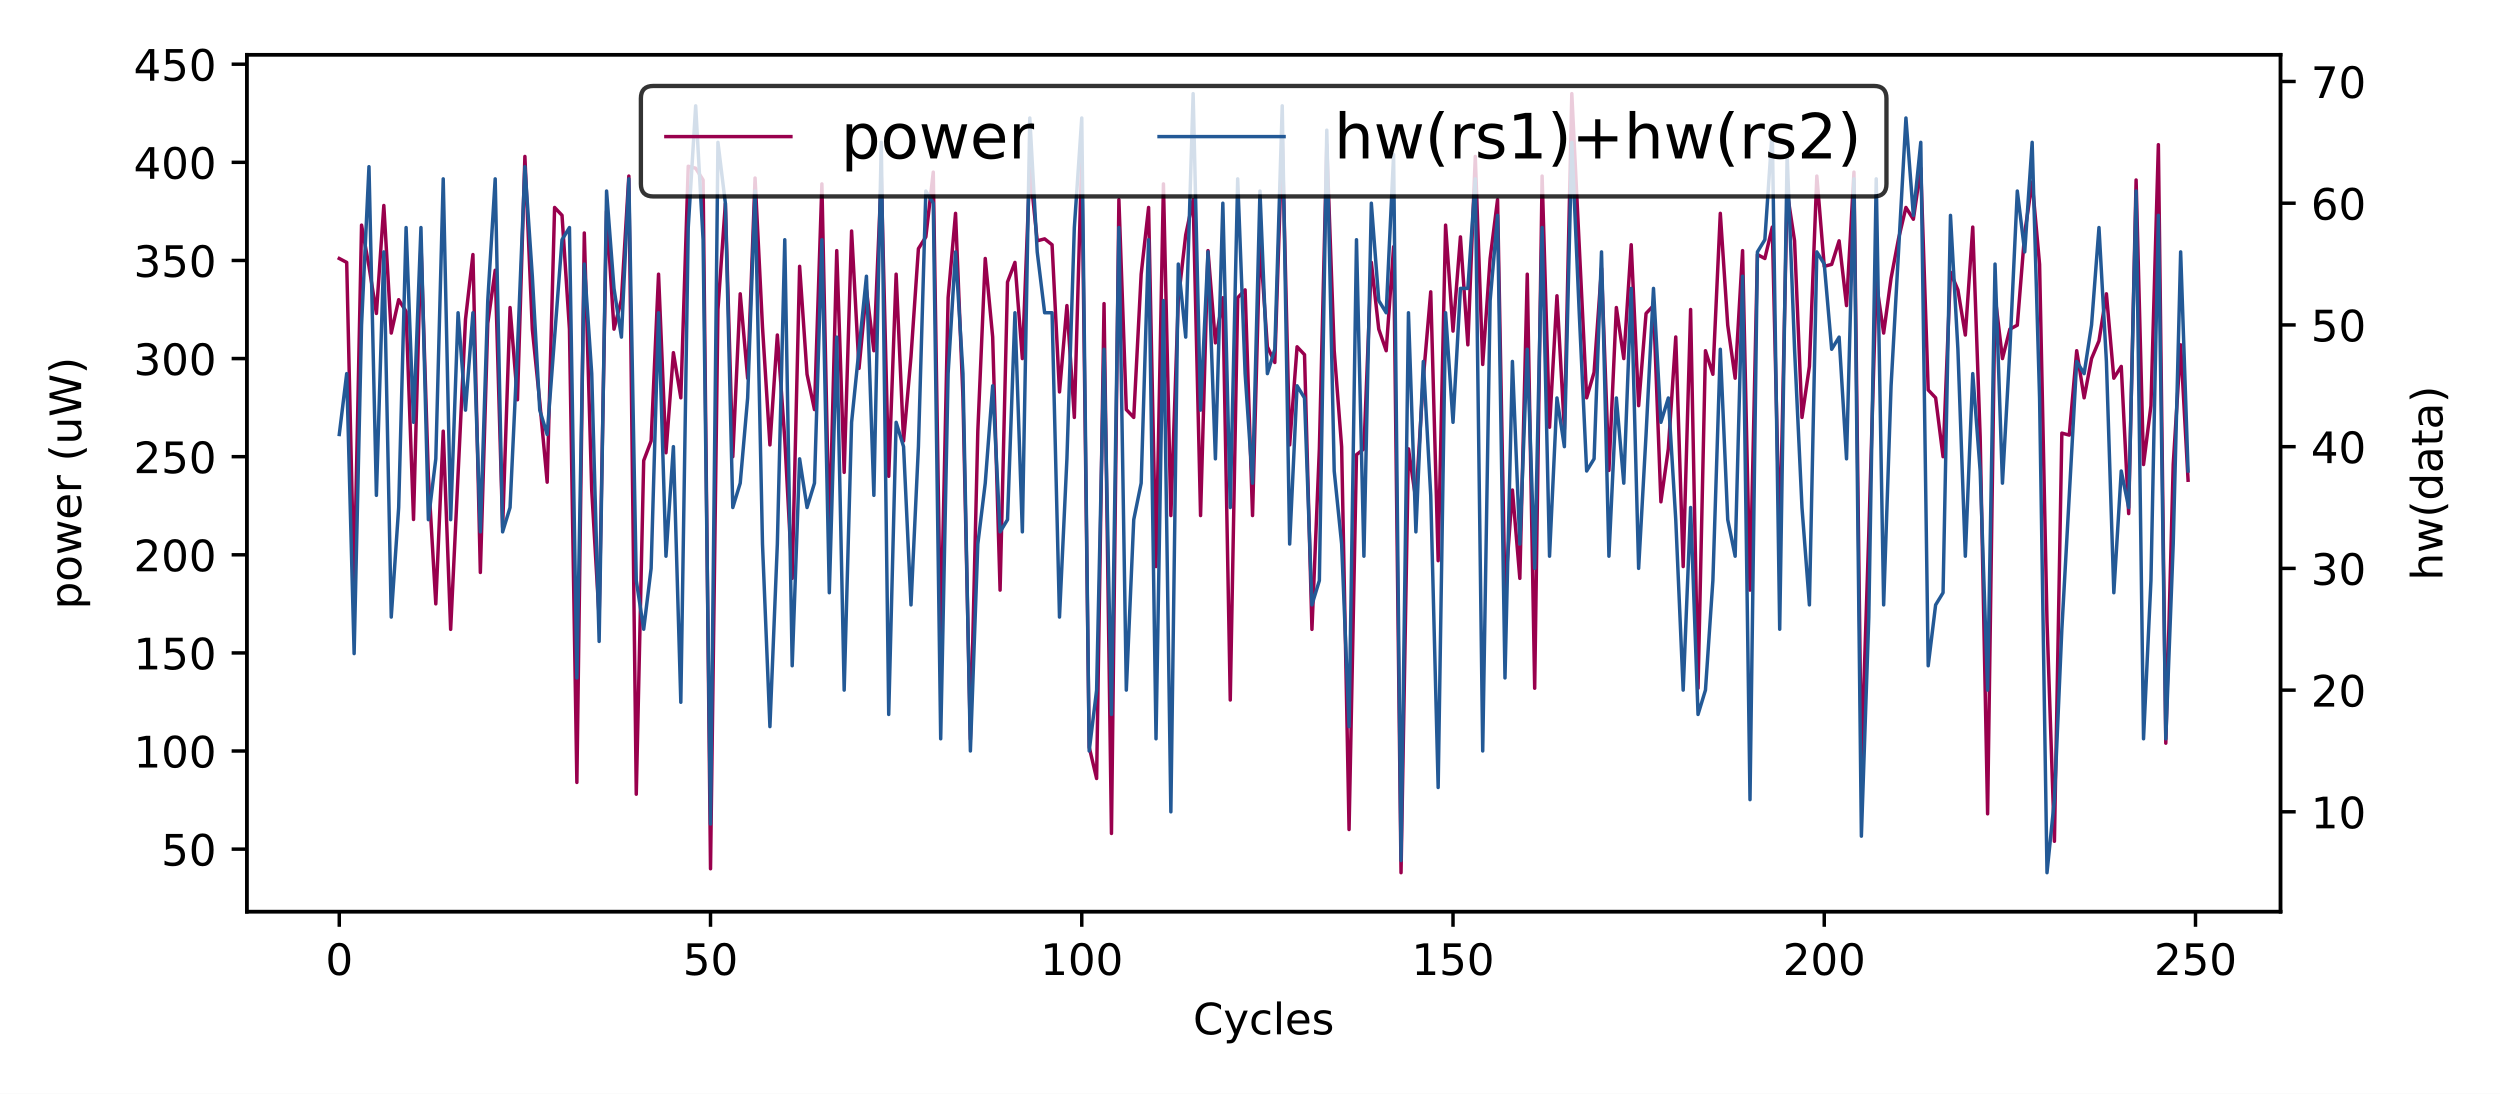
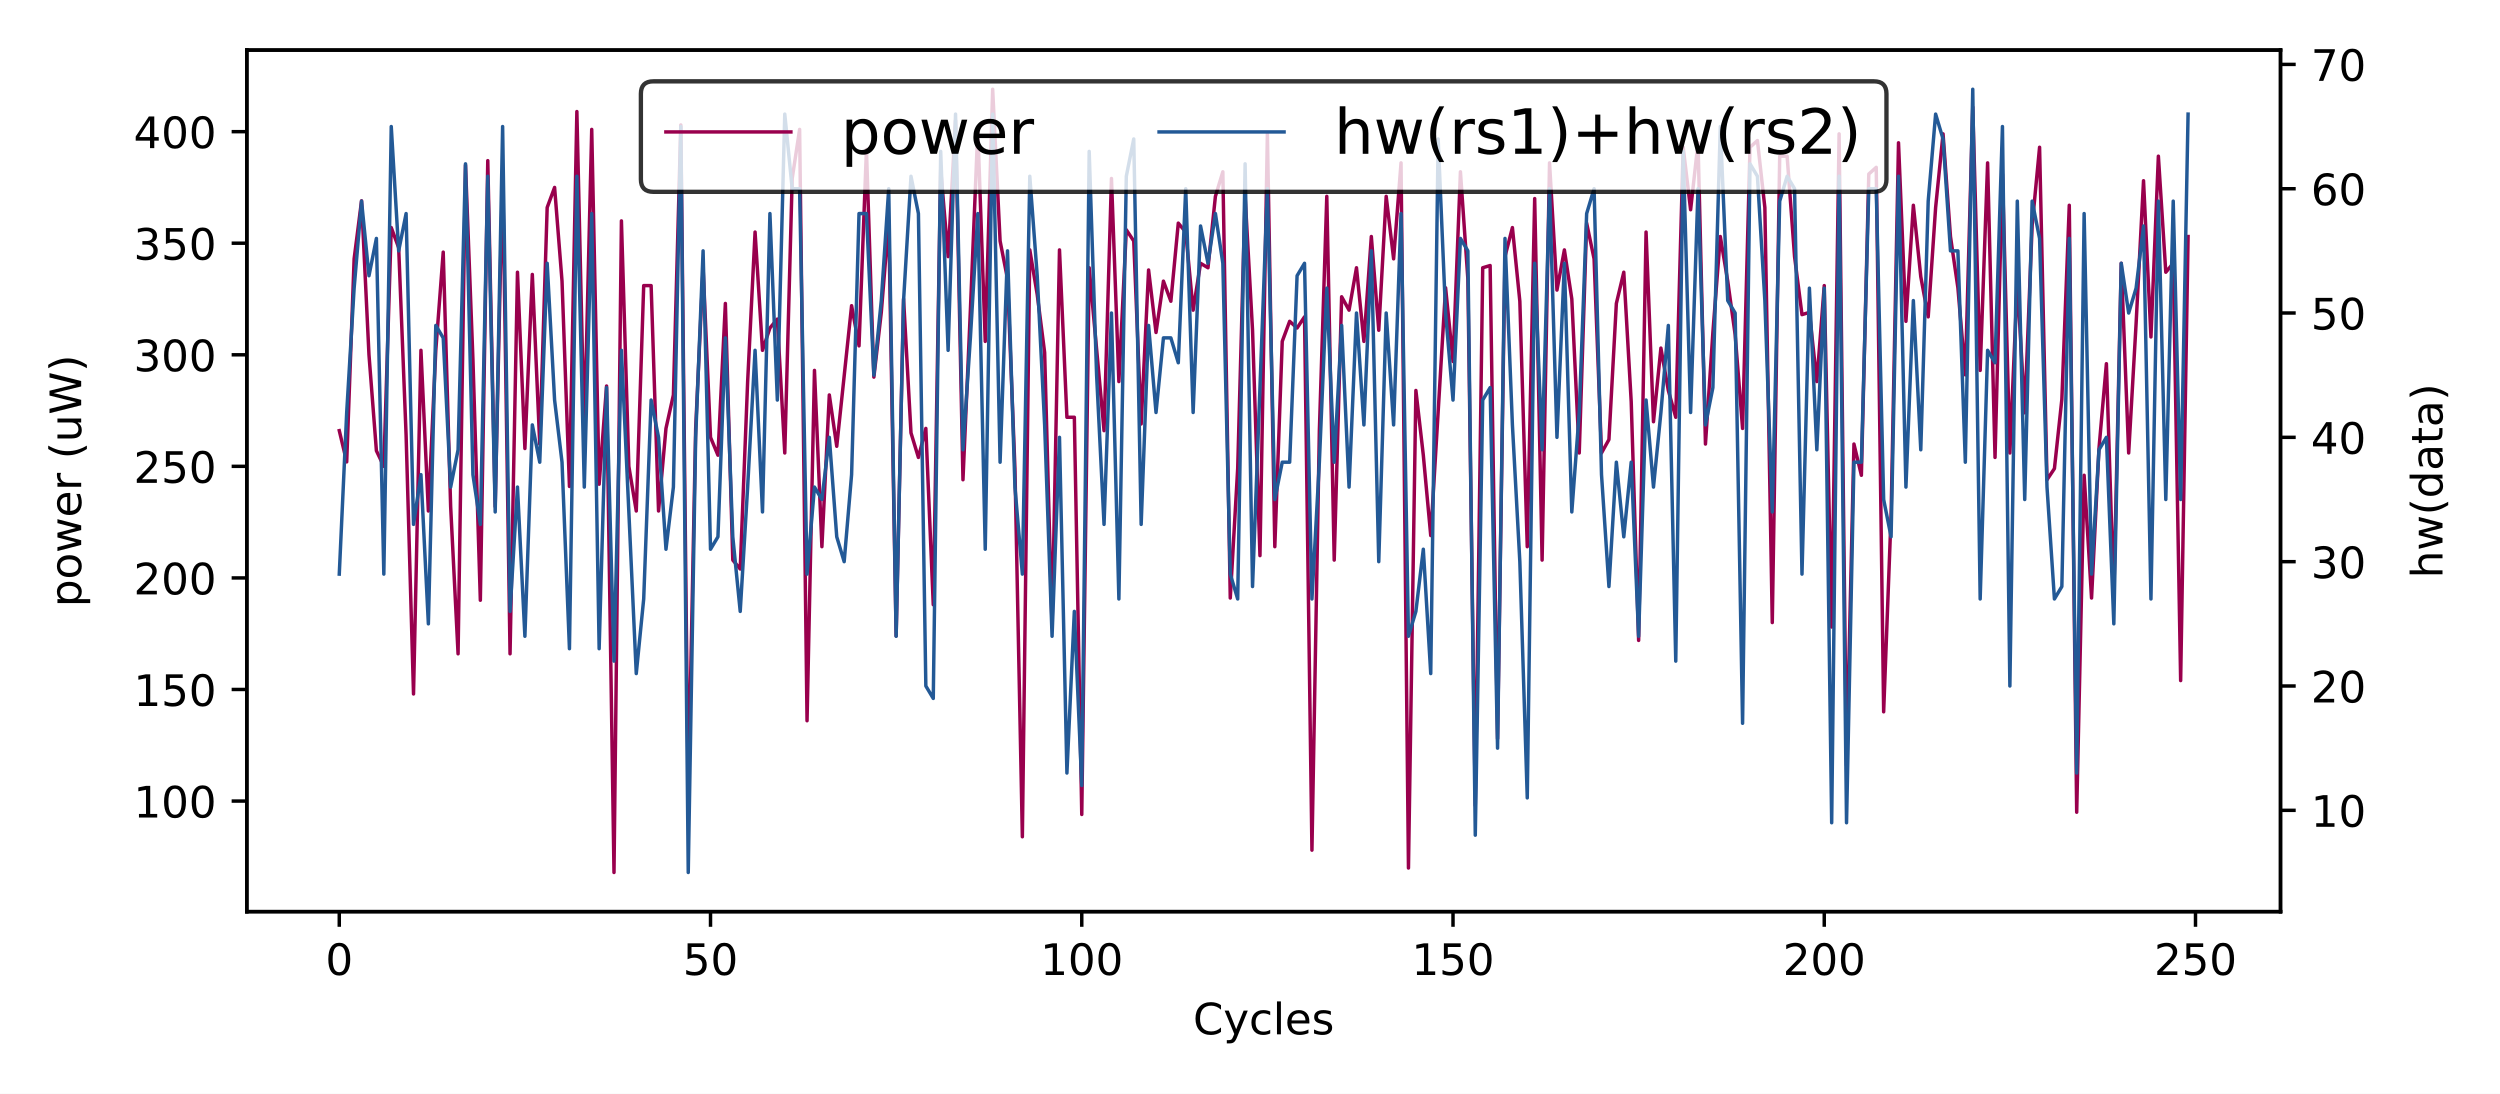
<svg xmlns="http://www.w3.org/2000/svg" xmlns:xlink="http://www.w3.org/1999/xlink" width="576pt" height="252pt" viewBox="0 0 576 252" version="1.1">
  <defs>
    <style type="text/css">*{stroke-linejoin: round; stroke-linecap: butt}</style>
  </defs>
  <g id="figure_1">
    <g id="patch_1">
      <path d="M 0 252  L 576 252  L 576 0  L 0 0  z " style="fill: #ffffff" />
    </g>
    <g id="axes_1">
      <g id="patch_2">
-         <path d="M 56.87 210.04  L 525.43 210.04  L 525.43 12.605  L 56.87 12.605  z " style="fill: #ffffff" />
+         <path d="M 56.87 210.04  L 525.43 210.04  L 525.43 11.54  L 56.87 11.54  z " style="fill: #ffffff" />
      </g>
      <g id="matplotlib.axis_1">
        <g id="xtick_1">
          <g id="line2d_1">
            <defs>
-               <path id="ma14c9f601c" d="M 0 0  L 0 3.5  " style="stroke: #000000; stroke-width: 0.8" />
+               <path id="ma6a9ee7b54" d="M 0 0  L 0 3.5  " style="stroke: #000000; stroke-width: 0.8" />
            </defs>
            <g>
-               <use xlink:href="#ma14c9f601c" x="78.168" y="210.04" style="stroke: #000000; stroke-width: 0.8" />
+               <use xlink:href="#ma6a9ee7b54" x="78.168" y="210.04" style="stroke: #000000; stroke-width: 0.8" />
            </g>
          </g>
          <g id="text_1">
            <text style="font: 10px 'DejaVu Sans', 'Bitstream Vera Sans', 'Computer Modern Sans Serif', 'Lucida Grande', 'Verdana', 'Geneva', 'Lucid', 'Arial', 'Helvetica', 'Avant Garde', sans-serif; text-anchor: middle" x="78.168" y="224.638" transform="rotate(-0 78.16818 224.6384)">0</text>
          </g>
        </g>
        <g id="xtick_2">
          <g id="line2d_2">
            <g>
-               <use xlink:href="#ma14c9f601c" x="163.703" y="210.04" style="stroke: #000000; stroke-width: 0.8" />
+               <use xlink:href="#ma6a9ee7b54" x="163.703" y="210.04" style="stroke: #000000; stroke-width: 0.8" />
            </g>
          </g>
          <g id="text_2">
            <text style="font: 10px 'DejaVu Sans', 'Bitstream Vera Sans', 'Computer Modern Sans Serif', 'Lucida Grande', 'Verdana', 'Geneva', 'Lucid', 'Arial', 'Helvetica', 'Avant Garde', sans-serif; text-anchor: middle" x="163.703" y="224.638" transform="rotate(-0 163.703 224.6384)">50</text>
          </g>
        </g>
        <g id="xtick_3">
          <g id="line2d_3">
            <g>
-               <use xlink:href="#ma14c9f601c" x="249.238" y="210.04" style="stroke: #000000; stroke-width: 0.8" />
+               <use xlink:href="#ma6a9ee7b54" x="249.238" y="210.04" style="stroke: #000000; stroke-width: 0.8" />
            </g>
          </g>
          <g id="text_3">
            <text style="font: 10px 'DejaVu Sans', 'Bitstream Vera Sans', 'Computer Modern Sans Serif', 'Lucida Grande', 'Verdana', 'Geneva', 'Lucid', 'Arial', 'Helvetica', 'Avant Garde', sans-serif; text-anchor: middle" x="249.238" y="224.638" transform="rotate(-0 249.2379 224.6384)">100</text>
          </g>
        </g>
        <g id="xtick_4">
          <g id="line2d_4">
            <g>
-               <use xlink:href="#ma14c9f601c" x="334.773" y="210.04" style="stroke: #000000; stroke-width: 0.8" />
+               <use xlink:href="#ma6a9ee7b54" x="334.773" y="210.04" style="stroke: #000000; stroke-width: 0.8" />
            </g>
          </g>
          <g id="text_4">
            <text style="font: 10px 'DejaVu Sans', 'Bitstream Vera Sans', 'Computer Modern Sans Serif', 'Lucida Grande', 'Verdana', 'Geneva', 'Lucid', 'Arial', 'Helvetica', 'Avant Garde', sans-serif; text-anchor: middle" x="334.773" y="224.638" transform="rotate(-0 334.7728 224.6384)">150</text>
          </g>
        </g>
        <g id="xtick_5">
          <g id="line2d_5">
            <g>
-               <use xlink:href="#ma14c9f601c" x="420.308" y="210.04" style="stroke: #000000; stroke-width: 0.8" />
+               <use xlink:href="#ma6a9ee7b54" x="420.308" y="210.04" style="stroke: #000000; stroke-width: 0.8" />
            </g>
          </g>
          <g id="text_5">
            <text style="font: 10px 'DejaVu Sans', 'Bitstream Vera Sans', 'Computer Modern Sans Serif', 'Lucida Grande', 'Verdana', 'Geneva', 'Lucid', 'Arial', 'Helvetica', 'Avant Garde', sans-serif; text-anchor: middle" x="420.308" y="224.638" transform="rotate(-0 420.3076 224.6384)">200</text>
          </g>
        </g>
        <g id="xtick_6">
          <g id="line2d_6">
            <g>
-               <use xlink:href="#ma14c9f601c" x="505.843" y="210.04" style="stroke: #000000; stroke-width: 0.8" />
+               <use xlink:href="#ma6a9ee7b54" x="505.843" y="210.04" style="stroke: #000000; stroke-width: 0.8" />
            </g>
          </g>
          <g id="text_6">
            <text style="font: 10px 'DejaVu Sans', 'Bitstream Vera Sans', 'Computer Modern Sans Serif', 'Lucida Grande', 'Verdana', 'Geneva', 'Lucid', 'Arial', 'Helvetica', 'Avant Garde', sans-serif; text-anchor: middle" x="505.843" y="224.638" transform="rotate(-0 505.8425 224.6384)">250</text>
          </g>
        </g>
        <g id="text_7">
          <text style="font: 10px 'DejaVu Sans', 'Bitstream Vera Sans', 'Computer Modern Sans Serif', 'Lucida Grande', 'Verdana', 'Geneva', 'Lucid', 'Arial', 'Helvetica', 'Avant Garde', sans-serif; text-anchor: middle" x="291.15" y="238.317" transform="rotate(-0 291.15 238.3166)">Cycles</text>
        </g>
      </g>
      <g id="matplotlib.axis_2">
        <g id="ytick_1">
          <g id="line2d_7">
            <defs>
-               <path id="m0d39496943" d="M 0 0  L -3.5 0  " style="stroke: #000000; stroke-width: 0.8" />
+               <path id="m2f1f612dba" d="M 0 0  L -3.5 0  " style="stroke: #000000; stroke-width: 0.8" />
            </defs>
            <g>
-               <use xlink:href="#m0d39496943" x="56.87" y="195.64" style="stroke: #000000; stroke-width: 0.8" />
+               <use xlink:href="#m2f1f612dba" x="56.87" y="184.566" style="stroke: #000000; stroke-width: 0.8" />
            </g>
          </g>
          <g id="text_8">
-             <text style="font: 10px 'DejaVu Sans', 'Bitstream Vera Sans', 'Computer Modern Sans Serif', 'Lucida Grande', 'Verdana', 'Geneva', 'Lucid', 'Arial', 'Helvetica', 'Avant Garde', sans-serif; text-anchor: end" x="49.87" y="199.44" transform="rotate(-0 49.87 199.4396)">50</text>
+             <text style="font: 10px 'DejaVu Sans', 'Bitstream Vera Sans', 'Computer Modern Sans Serif', 'Lucida Grande', 'Verdana', 'Geneva', 'Lucid', 'Arial', 'Helvetica', 'Avant Garde', sans-serif; text-anchor: end" x="49.87" y="188.365" transform="rotate(-0 49.87 188.3648)">100</text>
          </g>
        </g>
        <g id="ytick_2">
          <g id="line2d_8">
            <g>
-               <use xlink:href="#m0d39496943" x="56.87" y="173.035" style="stroke: #000000; stroke-width: 0.8" />
+               <use xlink:href="#m2f1f612dba" x="56.87" y="158.86" style="stroke: #000000; stroke-width: 0.8" />
            </g>
          </g>
          <g id="text_9">
-             <text style="font: 10px 'DejaVu Sans', 'Bitstream Vera Sans', 'Computer Modern Sans Serif', 'Lucida Grande', 'Verdana', 'Geneva', 'Lucid', 'Arial', 'Helvetica', 'Avant Garde', sans-serif; text-anchor: end" x="49.87" y="176.834" transform="rotate(-0 49.87 176.8343)">100</text>
+             <text style="font: 10px 'DejaVu Sans', 'Bitstream Vera Sans', 'Computer Modern Sans Serif', 'Lucida Grande', 'Verdana', 'Geneva', 'Lucid', 'Arial', 'Helvetica', 'Avant Garde', sans-serif; text-anchor: end" x="49.87" y="162.659" transform="rotate(-0 49.87 162.659)">150</text>
          </g>
        </g>
        <g id="ytick_3">
          <g id="line2d_9">
            <g>
-               <use xlink:href="#m0d39496943" x="56.87" y="150.43" style="stroke: #000000; stroke-width: 0.8" />
+               <use xlink:href="#m2f1f612dba" x="56.87" y="133.154" style="stroke: #000000; stroke-width: 0.8" />
            </g>
          </g>
          <g id="text_10">
-             <text style="font: 10px 'DejaVu Sans', 'Bitstream Vera Sans', 'Computer Modern Sans Serif', 'Lucida Grande', 'Verdana', 'Geneva', 'Lucid', 'Arial', 'Helvetica', 'Avant Garde', sans-serif; text-anchor: end" x="49.87" y="154.229" transform="rotate(-0 49.87 154.2289)">150</text>
+             <text style="font: 10px 'DejaVu Sans', 'Bitstream Vera Sans', 'Computer Modern Sans Serif', 'Lucida Grande', 'Verdana', 'Geneva', 'Lucid', 'Arial', 'Helvetica', 'Avant Garde', sans-serif; text-anchor: end" x="49.87" y="136.953" transform="rotate(-0 49.87 136.9532)">200</text>
          </g>
        </g>
        <g id="ytick_4">
          <g id="line2d_10">
            <g>
-               <use xlink:href="#m0d39496943" x="56.87" y="127.824" style="stroke: #000000; stroke-width: 0.8" />
+               <use xlink:href="#m2f1f612dba" x="56.87" y="107.448" style="stroke: #000000; stroke-width: 0.8" />
            </g>
          </g>
          <g id="text_11">
-             <text style="font: 10px 'DejaVu Sans', 'Bitstream Vera Sans', 'Computer Modern Sans Serif', 'Lucida Grande', 'Verdana', 'Geneva', 'Lucid', 'Arial', 'Helvetica', 'Avant Garde', sans-serif; text-anchor: end" x="49.87" y="131.624" transform="rotate(-0 49.87 131.6236)">200</text>
+             <text style="font: 10px 'DejaVu Sans', 'Bitstream Vera Sans', 'Computer Modern Sans Serif', 'Lucida Grande', 'Verdana', 'Geneva', 'Lucid', 'Arial', 'Helvetica', 'Avant Garde', sans-serif; text-anchor: end" x="49.87" y="111.247" transform="rotate(-0 49.87 111.2475)">250</text>
          </g>
        </g>
        <g id="ytick_5">
          <g id="line2d_11">
            <g>
-               <use xlink:href="#m0d39496943" x="56.87" y="105.219" style="stroke: #000000; stroke-width: 0.8" />
+               <use xlink:href="#m2f1f612dba" x="56.87" y="81.742" style="stroke: #000000; stroke-width: 0.8" />
            </g>
          </g>
          <g id="text_12">
-             <text style="font: 10px 'DejaVu Sans', 'Bitstream Vera Sans', 'Computer Modern Sans Serif', 'Lucida Grande', 'Verdana', 'Geneva', 'Lucid', 'Arial', 'Helvetica', 'Avant Garde', sans-serif; text-anchor: end" x="49.87" y="109.018" transform="rotate(-0 49.87 109.0183)">250</text>
+             <text style="font: 10px 'DejaVu Sans', 'Bitstream Vera Sans', 'Computer Modern Sans Serif', 'Lucida Grande', 'Verdana', 'Geneva', 'Lucid', 'Arial', 'Helvetica', 'Avant Garde', sans-serif; text-anchor: end" x="49.87" y="85.542" transform="rotate(-0 49.87 85.54169)">300</text>
          </g>
        </g>
        <g id="ytick_6">
          <g id="line2d_12">
            <g>
-               <use xlink:href="#m0d39496943" x="56.87" y="82.614" style="stroke: #000000; stroke-width: 0.8" />
+               <use xlink:href="#m2f1f612dba" x="56.87" y="56.037" style="stroke: #000000; stroke-width: 0.8" />
            </g>
          </g>
          <g id="text_13">
-             <text style="font: 10px 'DejaVu Sans', 'Bitstream Vera Sans', 'Computer Modern Sans Serif', 'Lucida Grande', 'Verdana', 'Geneva', 'Lucid', 'Arial', 'Helvetica', 'Avant Garde', sans-serif; text-anchor: end" x="49.87" y="86.413" transform="rotate(-0 49.87 86.41294)">300</text>
+             <text style="font: 10px 'DejaVu Sans', 'Bitstream Vera Sans', 'Computer Modern Sans Serif', 'Lucida Grande', 'Verdana', 'Geneva', 'Lucid', 'Arial', 'Helvetica', 'Avant Garde', sans-serif; text-anchor: end" x="49.87" y="59.836" transform="rotate(-0 49.87 59.83592)">350</text>
          </g>
        </g>
        <g id="ytick_7">
          <g id="line2d_13">
            <g>
-               <use xlink:href="#m0d39496943" x="56.87" y="60.008" style="stroke: #000000; stroke-width: 0.8" />
+               <use xlink:href="#m2f1f612dba" x="56.87" y="30.331" style="stroke: #000000; stroke-width: 0.8" />
            </g>
          </g>
          <g id="text_14">
-             <text style="font: 10px 'DejaVu Sans', 'Bitstream Vera Sans', 'Computer Modern Sans Serif', 'Lucida Grande', 'Verdana', 'Geneva', 'Lucid', 'Arial', 'Helvetica', 'Avant Garde', sans-serif; text-anchor: end" x="49.87" y="63.808" transform="rotate(-0 49.87 63.8076)">350</text>
-           </g>
-         </g>
-         <g id="ytick_8">
-           <g id="line2d_14">
-             <g>
-               <use xlink:href="#m0d39496943" x="56.87" y="37.403" style="stroke: #000000; stroke-width: 0.8" />
-             </g>
-           </g>
-           <g id="text_15">
-             <text style="font: 10px 'DejaVu Sans', 'Bitstream Vera Sans', 'Computer Modern Sans Serif', 'Lucida Grande', 'Verdana', 'Geneva', 'Lucid', 'Arial', 'Helvetica', 'Avant Garde', sans-serif; text-anchor: end" x="49.87" y="41.202" transform="rotate(-0 49.87 41.20226)">400</text>
-           </g>
-         </g>
-         <g id="ytick_9">
-           <g id="line2d_15">
-             <g>
-               <use xlink:href="#m0d39496943" x="56.87" y="14.798" style="stroke: #000000; stroke-width: 0.8" />
-             </g>
-           </g>
-           <g id="text_16">
-             <text style="font: 10px 'DejaVu Sans', 'Bitstream Vera Sans', 'Computer Modern Sans Serif', 'Lucida Grande', 'Verdana', 'Geneva', 'Lucid', 'Arial', 'Helvetica', 'Avant Garde', sans-serif; text-anchor: end" x="49.87" y="18.597" transform="rotate(-0 49.87 18.59692)">450</text>
-           </g>
-         </g>
-         <g id="text_17">
-           <text style="font: 10px 'DejaVu Sans', 'Bitstream Vera Sans', 'Computer Modern Sans Serif', 'Lucida Grande', 'Verdana', 'Geneva', 'Lucid', 'Arial', 'Helvetica', 'Avant Garde', sans-serif; text-anchor: middle" x="18.703" y="111.322" transform="rotate(-90 18.70281 111.3225)">power (uW)</text>
-         </g>
-       </g>
-       <g id="line2d_16">
-         <path d="M 78.168 59.556  L 79.879 60.46  L 81.59 135.058  L 83.3 51.87  L 85.011 61.365  L 86.722 72.215  L 88.432 47.349  L 90.143 76.736  L 91.854 69.051  L 93.564 71.763  L 95.275 119.686  L 96.986 55.939  L 98.697 109.74  L 100.407 139.127  L 102.118 99.342  L 103.829 145.004  L 107.25 73.572  L 108.961 58.652  L 110.671 131.893  L 112.382 74.476  L 114.093 62.269  L 115.804 121.495  L 117.514 70.859  L 119.225 92.108  L 120.936 36.047  L 122.646 75.832  L 124.357 92.56  L 126.068 111.096  L 127.778 47.801  L 129.489 49.61  L 131.2 75.832  L 132.91 180.269  L 134.621 53.679  L 136.332 112.905  L 138.043 142.292  L 139.753 48.706  L 141.464 75.832  L 143.175 69.051  L 144.885 40.568  L 146.596 182.981  L 148.307 106.123  L 150.017 101.602  L 151.728 63.173  L 153.439 104.315  L 155.15 81.257  L 156.86 91.656  L 158.571 38.307  L 160.282 38.759  L 161.992 41.472  L 163.703 200.161  L 165.414 71.311  L 167.124 46.897  L 168.835 105.219  L 170.546 67.694  L 172.257 87.135  L 173.967 41.02  L 175.678 75.38  L 177.389 102.506  L 179.099 77.188  L 180.81 101.15  L 182.521 133.25  L 184.231 61.365  L 185.942 86.231  L 187.653 94.368  L 189.364 42.376  L 191.074 124.208  L 192.785 57.748  L 194.496 108.836  L 196.206 53.227  L 197.917 84.874  L 199.628 66.79  L 201.338 80.805  L 203.049 40.568  L 204.76 109.74  L 206.47 63.173  L 208.181 101.602  L 209.892 82.162  L 211.603 57.296  L 213.313 54.583  L 215.024 39.664  L 216.735 147.717  L 218.445 68.598  L 220.156 49.158  L 221.867 91.656  L 223.577 170.322  L 225.288 99.342  L 226.999 59.556  L 228.71 77.641  L 230.42 135.962  L 232.131 64.982  L 233.842 60.46  L 235.552 82.614  L 237.263 38.759  L 238.974 55.487  L 240.684 55.035  L 242.395 56.392  L 244.106 90.3  L 245.817 70.407  L 247.527 96.177  L 249.238 36.047  L 250.949 172.131  L 252.659 179.365  L 254.37 69.955  L 256.081 192.024  L 257.791 45.993  L 259.502 94.368  L 261.213 96.177  L 262.923 63.173  L 264.634 47.801  L 266.345 130.537  L 268.056 42.376  L 269.766 118.782  L 271.477 69.051  L 273.188 54.131  L 274.898 45.993  L 276.609 118.782  L 278.32 57.748  L 280.03 78.997  L 281.741 68.598  L 283.452 161.28  L 285.163 68.598  L 286.873 66.79  L 288.584 118.782  L 290.295 55.487  L 292.005 79.901  L 293.716 83.518  L 295.427 31.526  L 297.137 102.506  L 298.848 79.901  L 300.559 81.71  L 302.27 145.004  L 303.98 103.411  L 305.691 33.334  L 307.402 80.805  L 309.112 102.959  L 310.823 191.119  L 312.534 104.767  L 314.244 103.411  L 315.955 60.46  L 317.666 75.832  L 319.377 80.805  L 321.087 56.844  L 322.798 201.066  L 324.509 103.411  L 326.219 115.165  L 327.93 87.135  L 329.641 67.242  L 331.351 129.181  L 333.062 51.87  L 334.773 76.284  L 336.483 54.583  L 338.194 79.449  L 339.905 36.047  L 341.616 83.97  L 343.326 59.556  L 345.037 45.993  L 346.748 136.867  L 348.458 112.905  L 350.169 133.25  L 351.88 63.173  L 353.59 158.568  L 355.301 40.568  L 357.012 98.437  L 358.723 68.146  L 360.433 98.89  L 362.144 21.579  L 365.565 91.656  L 367.276 85.778  L 368.987 61.817  L 370.697 108.384  L 372.408 70.859  L 374.119 82.614  L 375.83 56.392  L 377.54 93.464  L 379.251 72.215  L 380.962 70.407  L 382.672 115.618  L 384.383 103.411  L 386.094 77.641  L 387.804 130.537  L 389.515 71.311  L 391.226 158.568  L 392.936 80.805  L 394.647 86.231  L 396.358 49.158  L 398.069 74.928  L 399.779 87.135  L 401.49 57.748  L 403.201 135.962  L 404.911 58.652  L 406.622 59.556  L 408.333 52.323  L 410.043 126.016  L 411.754 44.185  L 413.465 55.487  L 415.176 96.177  L 416.886 84.422  L 418.597 40.568  L 420.308 61.365  L 422.018 60.913  L 423.729 55.487  L 425.44 70.407  L 427.15 39.664  L 428.861 175.748  L 430.572 122.851  L 432.283 64.982  L 433.993 76.736  L 435.704 64.077  L 437.415 55.035  L 439.125 47.801  L 440.836 50.514  L 442.547 38.759  L 444.257 89.847  L 445.968 91.656  L 447.679 105.219  L 449.39 62.721  L 451.1 66.79  L 452.811 77.188  L 454.522 52.323  L 456.232 100.698  L 457.943 187.502  L 459.654 68.146  L 461.364 82.614  L 463.075 75.832  L 464.786 74.928  L 466.496 53.679  L 468.207 41.924  L 469.918 60.913  L 471.629 143.196  L 473.339 193.832  L 475.05 99.794  L 476.761 100.246  L 478.471 80.805  L 480.182 91.656  L 481.893 82.614  L 483.603 78.545  L 485.314 67.694  L 487.025 87.135  L 488.736 84.422  L 490.446 118.33  L 492.157 41.472  L 493.868 107.027  L 495.578 93.464  L 497.289 33.334  L 499 171.227  L 500.71 107.027  L 502.421 79.449  L 504.132 110.644  L 504.132 110.644  " clip-path="url(#pf2743c9dd3)" style="fill: none; stroke: #99004d; stroke-width: 0.8; stroke-linecap: square" />
+             <text style="font: 10px 'DejaVu Sans', 'Bitstream Vera Sans', 'Computer Modern Sans Serif', 'Lucida Grande', 'Verdana', 'Geneva', 'Lucid', 'Arial', 'Helvetica', 'Avant Garde', sans-serif; text-anchor: end" x="49.87" y="34.13" transform="rotate(-0 49.87 34.13014)">400</text>
+           </g>
+         </g>
+         <g id="text_15">
+           <text style="font: 10px 'DejaVu Sans', 'Bitstream Vera Sans', 'Computer Modern Sans Serif', 'Lucida Grande', 'Verdana', 'Geneva', 'Lucid', 'Arial', 'Helvetica', 'Avant Garde', sans-serif; text-anchor: middle" x="18.703" y="110.79" transform="rotate(-90 18.70281 110.79)">power (uW)</text>
+         </g>
+       </g>
+       <g id="line2d_14">
+         <path d="M 78.168 99.222  L 79.879 106.42  L 81.59 59.636  L 83.3 46.269  L 85.011 81.742  L 86.722 103.849  L 88.432 107.448  L 90.143 52.438  L 91.854 57.065  L 93.564 100.251  L 95.275 159.888  L 96.986 80.714  L 98.697 117.731  L 100.407 80.714  L 102.118 58.093  L 103.829 116.702  L 105.539 150.634  L 107.25 38.043  L 108.961 82.771  L 110.671 138.295  L 112.382 37.014  L 114.093 116.702  L 115.804 39.071  L 117.514 150.634  L 119.225 62.72  L 120.936 103.335  L 122.646 63.234  L 124.357 102.307  L 126.068 47.811  L 127.778 43.184  L 129.489 64.777  L 131.2 112.075  L 132.91 25.704  L 134.621 100.251  L 136.332 29.817  L 138.043 111.561  L 139.753 88.94  L 141.464 201.017  L 143.175 50.896  L 144.885 107.448  L 146.596 117.731  L 148.307 65.805  L 150.017 65.805  L 151.728 117.731  L 153.439 98.708  L 155.15 90.997  L 156.86 28.789  L 158.571 183.537  L 160.282 98.708  L 161.992 61.692  L 163.703 100.765  L 165.414 104.878  L 167.124 69.918  L 168.835 129.041  L 170.546 131.098  L 172.257 87.912  L 173.967 53.466  L 175.678 80.714  L 177.389 75.573  L 179.099 73.517  L 180.81 104.364  L 182.521 41.127  L 184.231 29.817  L 185.942 166.057  L 187.653 85.341  L 189.364 125.956  L 191.074 90.997  L 192.785 102.821  L 196.206 70.432  L 197.917 79.686  L 199.628 34.444  L 201.338 86.884  L 203.049 71.974  L 204.76 50.896  L 206.47 146.521  L 208.181 68.89  L 209.892 99.737  L 211.603 105.392  L 213.313 98.708  L 215.024 139.323  L 216.735 39.071  L 218.445 59.121  L 220.156 27.76  L 221.867 110.533  L 223.577 71.46  L 225.288 29.817  L 226.999 78.658  L 228.71 20.563  L 230.42 55.523  L 232.131 64.263  L 233.842 107.962  L 235.552 192.791  L 237.263 57.579  L 238.974 67.861  L 240.684 81.228  L 242.395 144.465  L 244.106 57.579  L 245.817 96.138  L 247.527 96.138  L 249.238 187.65  L 250.949 61.692  L 254.37 99.222  L 256.081 41.127  L 257.791 87.912  L 259.502 52.952  L 261.213 55.523  L 262.923 97.68  L 264.634 62.206  L 266.345 76.601  L 268.056 64.777  L 269.766 69.404  L 271.477 51.41  L 273.188 53.466  L 274.898 71.46  L 276.609 60.664  L 278.32 61.692  L 280.03 45.24  L 281.741 39.585  L 283.452 137.781  L 285.163 107.962  L 286.873 45.24  L 288.584 76.087  L 290.295 128.013  L 292.005 30.845  L 293.716 125.956  L 295.427 78.658  L 297.137 74.031  L 298.848 75.573  L 300.559 73.003  L 302.27 195.876  L 303.98 99.222  L 305.691 45.24  L 307.402 129.041  L 309.112 68.375  L 310.823 71.46  L 312.534 61.692  L 314.244 78.658  L 315.955 54.494  L 317.666 76.087  L 319.377 45.24  L 321.087 59.636  L 322.798 37.529  L 324.509 199.989  L 326.219 89.968  L 327.93 104.878  L 329.641 123.386  L 333.062 66.319  L 334.773 83.285  L 336.483 39.585  L 338.194 64.263  L 339.905 185.594  L 341.616 61.692  L 343.326 61.178  L 345.037 170.17  L 346.748 59.121  L 348.458 52.438  L 350.169 69.404  L 351.88 125.956  L 353.59 45.754  L 355.301 129.041  L 357.012 37.529  L 358.723 66.833  L 360.433 57.579  L 362.144 68.89  L 363.855 104.364  L 365.565 51.41  L 367.276 59.636  L 368.987 104.364  L 370.697 101.279  L 372.408 69.918  L 374.119 62.72  L 375.83 92.539  L 377.54 147.549  L 379.251 53.466  L 380.962 97.166  L 382.672 80.2  L 384.383 89.968  L 386.094 96.138  L 387.804 33.93  L 389.515 48.325  L 391.226 32.901  L 392.936 102.307  L 394.647 76.601  L 396.358 54.494  L 398.069 64.777  L 399.779 77.115  L 401.49 98.708  L 403.201 33.93  L 404.911 32.387  L 406.622 47.811  L 408.333 143.436  L 410.043 35.986  L 411.754 35.986  L 413.465 59.121  L 415.176 72.488  L 416.886 71.974  L 418.597 87.912  L 420.308 65.805  L 422.018 144.465  L 423.729 30.845  L 425.44 176.34  L 427.15 102.307  L 428.861 109.505  L 430.572 40.099  L 432.283 38.557  L 433.993 164.001  L 435.704 118.759  L 437.415 32.901  L 439.125 74.031  L 440.836 47.297  L 442.547 63.748  L 444.257 73.003  L 445.968 47.811  L 447.679 30.845  L 449.39 54.494  L 451.1 66.319  L 452.811 86.37  L 454.522 24.676  L 456.232 85.341  L 457.943 37.529  L 459.654 105.392  L 461.364 40.099  L 463.075 104.364  L 464.786 64.777  L 466.496 95.109  L 468.207 51.924  L 469.918 33.93  L 471.629 110.533  L 473.339 107.962  L 475.05 92.025  L 476.761 47.297  L 478.471 187.136  L 480.182 109.505  L 481.893 137.781  L 483.603 103.335  L 485.314 83.799  L 487.025 137.267  L 488.736 60.664  L 490.446 104.364  L 492.157 74.545  L 493.868 41.641  L 495.578 77.63  L 497.289 35.986  L 499 62.72  L 500.71 60.664  L 502.421 156.803  L 504.132 54.494  L 504.132 54.494  " clip-path="url(#pe81c9270b3)" style="fill: none; stroke: #99004d; stroke-width: 0.8; stroke-linecap: square" />
      </g>
      <g id="patch_3">
-         <path d="M 56.87 210.04  L 56.87 12.605  " style="fill: none; stroke: #000000; stroke-width: 0.8; stroke-linejoin: miter; stroke-linecap: square" />
+         <path d="M 56.87 210.04  L 56.87 11.54  " style="fill: none; stroke: #000000; stroke-width: 0.8; stroke-linejoin: miter; stroke-linecap: square" />
      </g>
      <g id="patch_4">
-         <path d="M 525.43 210.04  L 525.43 12.605  " style="fill: none; stroke: #000000; stroke-width: 0.8; stroke-linejoin: miter; stroke-linecap: square" />
+         <path d="M 525.43 210.04  L 525.43 11.54  " style="fill: none; stroke: #000000; stroke-width: 0.8; stroke-linejoin: miter; stroke-linecap: square" />
      </g>
      <g id="patch_5">
        <path d="M 56.87 210.04  L 525.43 210.04  " style="fill: none; stroke: #000000; stroke-width: 0.8; stroke-linejoin: miter; stroke-linecap: square" />
      </g>
      <g id="patch_6">
-         <path d="M 56.87 12.605  L 525.43 12.605  " style="fill: none; stroke: #000000; stroke-width: 0.8; stroke-linejoin: miter; stroke-linecap: square" />
+         <path d="M 56.87 11.54  L 525.43 11.54  " style="fill: none; stroke: #000000; stroke-width: 0.8; stroke-linejoin: miter; stroke-linecap: square" />
      </g>
    </g>
    <g id="axes_2">
      <g id="matplotlib.axis_3">
+         <g id="ytick_8">
+           <g id="line2d_15">
+             <defs>
+               <path id="mbc8083c9e1" d="M 0 0  L 3.5 0  " style="stroke: #000000; stroke-width: 0.8" />
+             </defs>
+             <g>
+               <use xlink:href="#mbc8083c9e1" x="525.43" y="186.695" style="stroke: #000000; stroke-width: 0.8" />
+             </g>
+           </g>
+           <g id="text_16">
+             <text style="font: 10px 'DejaVu Sans', 'Bitstream Vera Sans', 'Computer Modern Sans Serif', 'Lucida Grande', 'Verdana', 'Geneva', 'Lucid', 'Arial', 'Helvetica', 'Avant Garde', sans-serif; text-anchor: start" x="532.43" y="190.495" transform="rotate(-0 532.43 190.4947)">10</text>
+           </g>
+         </g>
+         <g id="ytick_9">
+           <g id="line2d_16">
+             <g>
+               <use xlink:href="#mbc8083c9e1" x="525.43" y="158.052" style="stroke: #000000; stroke-width: 0.8" />
+             </g>
+           </g>
+           <g id="text_17">
+             <text style="font: 10px 'DejaVu Sans', 'Bitstream Vera Sans', 'Computer Modern Sans Serif', 'Lucida Grande', 'Verdana', 'Geneva', 'Lucid', 'Arial', 'Helvetica', 'Avant Garde', sans-serif; text-anchor: start" x="532.43" y="161.851" transform="rotate(-0 532.43 161.8511)">20</text>
+           </g>
+         </g>
        <g id="ytick_10">
          <g id="line2d_17">
-             <defs>
-               <path id="m4329df46d2" d="M 0 0  L 3.5 0  " style="stroke: #000000; stroke-width: 0.8" />
-             </defs>
-             <g>
-               <use xlink:href="#m4329df46d2" x="525.43" y="187.043" style="stroke: #000000; stroke-width: 0.8" />
+             <g>
+               <use xlink:href="#mbc8083c9e1" x="525.43" y="129.408" style="stroke: #000000; stroke-width: 0.8" />
            </g>
          </g>
          <g id="text_18">
-             <text style="font: 10px 'DejaVu Sans', 'Bitstream Vera Sans', 'Computer Modern Sans Serif', 'Lucida Grande', 'Verdana', 'Geneva', 'Lucid', 'Arial', 'Helvetica', 'Avant Garde', sans-serif; text-anchor: start" x="532.43" y="190.843" transform="rotate(-0 532.43 190.8425)">10</text>
+             <text style="font: 10px 'DejaVu Sans', 'Bitstream Vera Sans', 'Computer Modern Sans Serif', 'Lucida Grande', 'Verdana', 'Geneva', 'Lucid', 'Arial', 'Helvetica', 'Avant Garde', sans-serif; text-anchor: start" x="532.43" y="133.208" transform="rotate(-0 532.43 133.2075)">30</text>
          </g>
        </g>
        <g id="ytick_11">
          <g id="line2d_18">
            <g>
-               <use xlink:href="#m4329df46d2" x="525.43" y="158.999" style="stroke: #000000; stroke-width: 0.8" />
+               <use xlink:href="#mbc8083c9e1" x="525.43" y="100.765" style="stroke: #000000; stroke-width: 0.8" />
            </g>
          </g>
          <g id="text_19">
-             <text style="font: 10px 'DejaVu Sans', 'Bitstream Vera Sans', 'Computer Modern Sans Serif', 'Lucida Grande', 'Verdana', 'Geneva', 'Lucid', 'Arial', 'Helvetica', 'Avant Garde', sans-serif; text-anchor: start" x="532.43" y="162.798" transform="rotate(-0 532.43 162.7978)">20</text>
+             <text style="font: 10px 'DejaVu Sans', 'Bitstream Vera Sans', 'Computer Modern Sans Serif', 'Lucida Grande', 'Verdana', 'Geneva', 'Lucid', 'Arial', 'Helvetica', 'Avant Garde', sans-serif; text-anchor: start" x="532.43" y="104.564" transform="rotate(-0 532.43 104.564)">40</text>
          </g>
        </g>
        <g id="ytick_12">
          <g id="line2d_19">
            <g>
-               <use xlink:href="#m4329df46d2" x="525.43" y="130.954" style="stroke: #000000; stroke-width: 0.8" />
+               <use xlink:href="#mbc8083c9e1" x="525.43" y="72.121" style="stroke: #000000; stroke-width: 0.8" />
            </g>
          </g>
          <g id="text_20">
-             <text style="font: 10px 'DejaVu Sans', 'Bitstream Vera Sans', 'Computer Modern Sans Serif', 'Lucida Grande', 'Verdana', 'Geneva', 'Lucid', 'Arial', 'Helvetica', 'Avant Garde', sans-serif; text-anchor: start" x="532.43" y="134.753" transform="rotate(-0 532.43 134.753)">30</text>
+             <text style="font: 10px 'DejaVu Sans', 'Bitstream Vera Sans', 'Computer Modern Sans Serif', 'Lucida Grande', 'Verdana', 'Geneva', 'Lucid', 'Arial', 'Helvetica', 'Avant Garde', sans-serif; text-anchor: start" x="532.43" y="75.92" transform="rotate(-0 532.43 75.92039)">50</text>
          </g>
        </g>
        <g id="ytick_13">
          <g id="line2d_20">
            <g>
-               <use xlink:href="#m4329df46d2" x="525.43" y="102.909" style="stroke: #000000; stroke-width: 0.8" />
+               <use xlink:href="#mbc8083c9e1" x="525.43" y="43.478" style="stroke: #000000; stroke-width: 0.8" />
            </g>
          </g>
          <g id="text_21">
-             <text style="font: 10px 'DejaVu Sans', 'Bitstream Vera Sans', 'Computer Modern Sans Serif', 'Lucida Grande', 'Verdana', 'Geneva', 'Lucid', 'Arial', 'Helvetica', 'Avant Garde', sans-serif; text-anchor: start" x="532.43" y="106.708" transform="rotate(-0 532.43 106.7083)">40</text>
+             <text style="font: 10px 'DejaVu Sans', 'Bitstream Vera Sans', 'Computer Modern Sans Serif', 'Lucida Grande', 'Verdana', 'Geneva', 'Lucid', 'Arial', 'Helvetica', 'Avant Garde', sans-serif; text-anchor: start" x="532.43" y="47.277" transform="rotate(-0 532.43 47.27681)">60</text>
          </g>
        </g>
        <g id="ytick_14">
          <g id="line2d_21">
            <g>
-               <use xlink:href="#m4329df46d2" x="525.43" y="74.864" style="stroke: #000000; stroke-width: 0.8" />
+               <use xlink:href="#mbc8083c9e1" x="525.43" y="14.834" style="stroke: #000000; stroke-width: 0.8" />
            </g>
          </g>
          <g id="text_22">
-             <text style="font: 10px 'DejaVu Sans', 'Bitstream Vera Sans', 'Computer Modern Sans Serif', 'Lucida Grande', 'Verdana', 'Geneva', 'Lucid', 'Arial', 'Helvetica', 'Avant Garde', sans-serif; text-anchor: start" x="532.43" y="78.664" transform="rotate(-0 532.43 78.66354)">50</text>
-           </g>
-         </g>
-         <g id="ytick_15">
-           <g id="line2d_22">
-             <g>
-               <use xlink:href="#m4329df46d2" x="525.43" y="46.82" style="stroke: #000000; stroke-width: 0.8" />
-             </g>
-           </g>
-           <g id="text_23">
-             <text style="font: 10px 'DejaVu Sans', 'Bitstream Vera Sans', 'Computer Modern Sans Serif', 'Lucida Grande', 'Verdana', 'Geneva', 'Lucid', 'Arial', 'Helvetica', 'Avant Garde', sans-serif; text-anchor: start" x="532.43" y="50.619" transform="rotate(-0 532.43 50.6188)">60</text>
-           </g>
-         </g>
-         <g id="ytick_16">
-           <g id="line2d_23">
-             <g>
-               <use xlink:href="#m4329df46d2" x="525.43" y="18.775" style="stroke: #000000; stroke-width: 0.8" />
-             </g>
-           </g>
-           <g id="text_24">
-             <text style="font: 10px 'DejaVu Sans', 'Bitstream Vera Sans', 'Computer Modern Sans Serif', 'Lucida Grande', 'Verdana', 'Geneva', 'Lucid', 'Arial', 'Helvetica', 'Avant Garde', sans-serif; text-anchor: start" x="532.43" y="22.574" transform="rotate(-0 532.43 22.57405)">70</text>
-           </g>
-         </g>
-         <g id="text_25">
-           <text style="font: 10px 'DejaVu Sans', 'Bitstream Vera Sans', 'Computer Modern Sans Serif', 'Lucida Grande', 'Verdana', 'Geneva', 'Lucid', 'Arial', 'Helvetica', 'Avant Garde', sans-serif; text-anchor: middle" x="562.753" y="111.322" transform="rotate(-90 562.7534 111.3225)">hw(data)</text>
-         </g>
-       </g>
-       <g id="line2d_24">
-         <path d="M 78.168 100.105  L 79.879 86.082  L 81.59 150.585  L 83.3 74.864  L 85.011 38.406  L 86.722 114.127  L 88.432 58.037  L 90.143 142.172  L 91.854 116.931  L 93.564 52.429  L 95.275 97.3  L 96.986 52.429  L 98.697 119.736  L 100.407 105.714  L 102.118 41.211  L 103.829 119.736  L 105.539 72.06  L 107.25 94.496  L 108.961 72.06  L 110.671 122.54  L 112.382 69.255  L 114.093 41.211  L 115.804 122.54  L 117.514 116.931  L 119.225 80.473  L 120.936 38.406  L 122.646 63.646  L 124.357 94.496  L 126.068 100.105  L 129.489 55.233  L 131.2 52.429  L 132.91 156.194  L 134.621 60.842  L 136.332 86.082  L 138.043 147.781  L 139.753 44.015  L 141.464 66.451  L 143.175 77.669  L 144.885 41.211  L 146.596 133.758  L 148.307 144.976  L 150.017 130.954  L 151.728 72.06  L 153.439 128.149  L 155.15 102.909  L 156.86 161.803  L 158.571 52.429  L 160.282 24.384  L 161.992 55.233  L 163.703 189.848  L 165.414 32.797  L 167.124 46.82  L 168.835 116.931  L 170.546 111.322  L 172.257 91.691  L 173.967 44.015  L 175.678 125.345  L 177.389 167.412  L 179.099 125.345  L 180.81 55.233  L 182.521 153.39  L 184.231 105.714  L 185.942 116.931  L 187.653 111.322  L 189.364 55.233  L 191.074 136.563  L 192.785 77.669  L 194.496 158.999  L 196.206 97.3  L 199.628 63.646  L 201.338 114.127  L 203.049 32.797  L 204.76 164.608  L 206.47 97.3  L 208.181 102.909  L 209.892 139.367  L 211.603 102.909  L 213.313 44.015  L 215.024 46.82  L 216.735 170.216  L 218.445 86.082  L 220.156 58.037  L 221.867 86.082  L 223.577 173.021  L 225.288 125.345  L 226.999 111.322  L 228.71 88.887  L 230.42 122.54  L 232.131 119.736  L 233.842 72.06  L 235.552 122.54  L 237.263 27.188  L 238.974 58.037  L 240.684 72.06  L 242.395 72.06  L 244.106 142.172  L 245.817 105.714  L 247.527 52.429  L 249.238 27.188  L 250.949 173.021  L 252.659 158.999  L 254.37 80.473  L 256.081 164.608  L 257.791 52.429  L 259.502 158.999  L 261.213 119.736  L 262.923 111.322  L 264.634 55.233  L 266.345 170.216  L 268.056 69.255  L 269.766 187.043  L 271.477 60.842  L 273.188 77.669  L 274.898 21.579  L 276.609 94.496  L 278.32 58.037  L 280.03 105.714  L 281.741 46.82  L 283.452 116.931  L 285.163 41.211  L 286.873 86.082  L 288.584 111.322  L 290.295 44.015  L 292.005 86.082  L 293.716 80.473  L 295.427 24.384  L 297.137 125.345  L 298.848 88.887  L 300.559 91.691  L 302.27 139.367  L 303.98 133.758  L 305.691 29.993  L 307.402 108.518  L 309.112 125.345  L 310.823 167.412  L 312.534 55.233  L 314.244 128.149  L 315.955 46.82  L 317.666 69.255  L 319.377 72.06  L 321.087 35.602  L 322.798 198.261  L 324.509 72.06  L 326.219 122.54  L 327.93 83.278  L 329.641 114.127  L 331.351 181.434  L 333.062 72.06  L 334.773 97.3  L 336.483 66.451  L 338.194 66.451  L 339.905 41.211  L 341.616 173.021  L 343.326 69.255  L 345.037 49.624  L 346.748 156.194  L 348.458 83.278  L 350.169 125.345  L 351.88 80.473  L 353.59 130.954  L 355.301 52.429  L 357.012 128.149  L 358.723 91.691  L 360.433 102.909  L 362.144 32.797  L 363.855 72.06  L 365.565 108.518  L 367.276 105.714  L 368.987 58.037  L 370.697 128.149  L 372.408 91.691  L 374.119 111.322  L 375.83 66.451  L 377.54 130.954  L 379.251 100.105  L 380.962 66.451  L 382.672 97.3  L 384.383 91.691  L 386.094 119.736  L 387.804 158.999  L 389.515 116.931  L 391.226 164.608  L 392.936 158.999  L 394.647 133.758  L 396.358 80.473  L 398.069 119.736  L 399.779 128.149  L 401.49 63.646  L 403.201 184.239  L 404.911 58.037  L 406.622 55.233  L 408.333 29.993  L 410.043 144.976  L 411.754 35.602  L 413.465 80.473  L 415.176 116.931  L 416.886 139.367  L 418.597 58.037  L 420.308 60.842  L 422.018 80.473  L 423.729 77.669  L 425.44 105.714  L 427.15 41.211  L 428.861 192.652  L 430.572 142.172  L 432.283 41.211  L 433.993 139.367  L 435.704 88.887  L 439.125 27.188  L 440.836 49.624  L 442.547 32.797  L 444.257 153.39  L 445.968 139.367  L 447.679 136.563  L 449.39 49.624  L 451.1 80.473  L 452.811 128.149  L 454.522 86.082  L 456.232 108.518  L 457.943 158.999  L 459.654 60.842  L 461.364 111.322  L 463.075 80.473  L 464.786 44.015  L 466.496 58.037  L 468.207 32.797  L 469.918 91.691  L 471.629 201.066  L 473.339 184.239  L 475.05 144.976  L 478.471 83.278  L 480.182 86.082  L 481.893 74.864  L 483.603 52.429  L 485.314 83.278  L 487.025 136.563  L 488.736 108.518  L 490.446 116.931  L 492.157 44.015  L 493.868 170.216  L 495.578 133.758  L 497.289 49.624  L 499 170.216  L 500.71 125.345  L 502.421 58.037  L 504.132 108.518  L 504.132 108.518  " clip-path="url(#pf2743c9dd3)" style="fill: none; stroke: #235996; stroke-width: 0.8; stroke-linecap: square" />
+             <text style="font: 10px 'DejaVu Sans', 'Bitstream Vera Sans', 'Computer Modern Sans Serif', 'Lucida Grande', 'Verdana', 'Geneva', 'Lucid', 'Arial', 'Helvetica', 'Avant Garde', sans-serif; text-anchor: start" x="532.43" y="18.633" transform="rotate(-0 532.43 18.63323)">70</text>
+           </g>
+         </g>
+         <g id="text_23">
+           <text style="font: 10px 'DejaVu Sans', 'Bitstream Vera Sans', 'Computer Modern Sans Serif', 'Lucida Grande', 'Verdana', 'Geneva', 'Lucid', 'Arial', 'Helvetica', 'Avant Garde', sans-serif; text-anchor: middle" x="562.753" y="110.79" transform="rotate(-90 562.7534 110.79)">hw(data)</text>
+         </g>
+       </g>
+       <g id="line2d_22">
+         <path d="M 78.168 132.273  L 79.879 95.036  L 81.59 66.392  L 83.3 46.342  L 85.011 63.528  L 86.722 54.935  L 88.432 132.273  L 90.143 29.156  L 91.854 57.799  L 93.564 49.206  L 95.275 120.815  L 96.986 109.358  L 98.697 143.73  L 100.407 74.986  L 102.118 77.85  L 103.829 112.222  L 105.539 103.629  L 107.25 37.749  L 108.961 109.358  L 110.671 120.815  L 112.382 40.613  L 114.093 117.951  L 115.804 29.156  L 117.514 140.866  L 119.225 112.222  L 120.936 146.594  L 122.646 97.9  L 124.357 106.493  L 126.068 60.664  L 127.778 92.172  L 129.489 106.493  L 131.2 149.459  L 132.91 40.613  L 134.621 112.222  L 136.332 49.206  L 138.043 149.459  L 139.753 89.307  L 141.464 152.323  L 143.175 80.714  L 146.596 155.188  L 148.307 138.001  L 150.017 92.172  L 151.728 100.765  L 153.439 126.544  L 155.15 112.222  L 156.86 29.156  L 158.571 201.017  L 160.282 100.765  L 161.992 57.799  L 163.703 126.544  L 165.414 123.68  L 167.124 77.85  L 168.835 123.68  L 170.546 140.866  L 172.257 112.222  L 173.967 80.714  L 175.678 117.951  L 177.389 49.206  L 179.099 92.172  L 180.81 26.291  L 182.521 43.478  L 184.231 43.478  L 185.942 132.273  L 187.653 112.222  L 189.364 115.087  L 191.074 100.765  L 192.785 123.68  L 194.496 129.408  L 196.206 109.358  L 197.917 49.206  L 199.628 49.206  L 201.338 86.443  L 203.049 69.257  L 204.76 43.478  L 206.47 146.594  L 208.181 69.257  L 209.892 40.613  L 211.603 49.206  L 213.313 158.052  L 215.024 160.916  L 216.735 34.885  L 218.445 80.714  L 220.156 26.291  L 221.867 103.629  L 223.577 77.85  L 225.288 49.206  L 226.999 126.544  L 228.71 26.291  L 230.42 106.493  L 232.131 57.799  L 233.842 112.222  L 235.552 132.273  L 237.263 40.613  L 238.974 63.528  L 240.684 97.9  L 242.395 146.594  L 244.106 100.765  L 245.817 178.102  L 247.527 140.866  L 249.238 180.967  L 250.949 34.885  L 252.659 86.443  L 254.37 120.815  L 256.081 72.121  L 257.791 138.001  L 259.502 40.613  L 261.213 32.02  L 262.923 120.815  L 264.634 74.986  L 266.345 95.036  L 268.056 77.85  L 269.766 77.85  L 271.477 83.579  L 273.188 43.478  L 274.898 95.036  L 276.609 52.071  L 278.32 60.664  L 280.03 49.206  L 281.741 60.664  L 283.452 132.273  L 285.163 138.001  L 286.873 37.749  L 288.584 135.137  L 292.005 43.478  L 293.716 115.087  L 295.427 106.493  L 297.137 106.493  L 298.848 63.528  L 300.559 60.664  L 302.27 138.001  L 303.98 106.493  L 305.691 66.392  L 307.402 106.493  L 309.112 74.986  L 310.823 112.222  L 312.534 72.121  L 314.244 97.9  L 315.955 57.799  L 317.666 129.408  L 319.377 72.121  L 321.087 97.9  L 322.798 49.206  L 324.509 146.594  L 326.219 140.866  L 327.93 126.544  L 329.641 155.188  L 331.351 32.02  L 333.062 72.121  L 334.773 92.172  L 336.483 54.935  L 338.194 57.799  L 339.905 192.424  L 341.616 92.172  L 343.326 89.307  L 345.037 172.374  L 346.748 54.935  L 348.458 97.9  L 350.169 129.408  L 351.88 183.831  L 353.59 60.664  L 355.301 103.629  L 357.012 43.478  L 358.723 100.765  L 360.433 60.664  L 362.144 117.951  L 363.855 95.036  L 365.565 49.206  L 367.276 43.478  L 368.987 109.358  L 370.697 135.137  L 372.408 106.493  L 374.119 123.68  L 375.83 106.493  L 377.54 146.594  L 379.251 92.172  L 380.962 112.222  L 382.672 95.036  L 384.383 74.986  L 386.094 152.323  L 387.804 34.885  L 389.515 95.036  L 391.226 43.478  L 392.936 97.9  L 394.647 89.307  L 396.358 29.156  L 398.069 69.257  L 399.779 72.121  L 401.49 166.645  L 403.201 37.749  L 404.911 40.613  L 406.622 69.257  L 408.333 117.951  L 410.043 46.342  L 411.754 40.613  L 413.465 43.478  L 415.176 132.273  L 416.886 66.392  L 418.597 103.629  L 420.308 66.392  L 422.018 189.56  L 423.729 40.613  L 425.44 189.56  L 427.15 106.493  L 428.861 106.493  L 430.572 43.478  L 432.283 43.478  L 433.993 115.087  L 435.704 123.68  L 437.415 40.613  L 439.125 112.222  L 440.836 69.257  L 442.547 103.629  L 444.257 46.342  L 445.968 26.291  L 447.679 32.02  L 449.39 57.799  L 451.1 57.799  L 452.811 106.493  L 454.522 20.563  L 456.232 138.001  L 457.943 80.714  L 459.654 83.579  L 461.364 29.156  L 463.075 158.052  L 464.786 46.342  L 466.496 115.087  L 468.207 46.342  L 469.918 54.935  L 471.629 112.222  L 473.339 138.001  L 475.05 135.137  L 476.761 54.935  L 478.471 178.102  L 480.182 49.206  L 481.893 132.273  L 483.603 103.629  L 485.314 100.765  L 487.025 143.73  L 488.736 60.664  L 490.446 72.121  L 492.157 66.392  L 493.868 52.071  L 495.578 138.001  L 497.289 46.342  L 499 115.087  L 500.71 46.342  L 502.421 115.087  L 504.132 26.291  L 504.132 26.291  " clip-path="url(#pe81c9270b3)" style="fill: none; stroke: #235996; stroke-width: 0.8; stroke-linecap: square" />
      </g>
      <g id="patch_7">
-         <path d="M 56.87 210.04  L 56.87 12.605  " style="fill: none; stroke: #000000; stroke-width: 0.8; stroke-linejoin: miter; stroke-linecap: square" />
+         <path d="M 56.87 210.04  L 56.87 11.54  " style="fill: none; stroke: #000000; stroke-width: 0.8; stroke-linejoin: miter; stroke-linecap: square" />
      </g>
      <g id="patch_8">
-         <path d="M 525.43 210.04  L 525.43 12.605  " style="fill: none; stroke: #000000; stroke-width: 0.8; stroke-linejoin: miter; stroke-linecap: square" />
+         <path d="M 525.43 210.04  L 525.43 11.54  " style="fill: none; stroke: #000000; stroke-width: 0.8; stroke-linejoin: miter; stroke-linecap: square" />
      </g>
      <g id="patch_9">
        <path d="M 56.87 210.04  L 525.43 210.04  " style="fill: none; stroke: #000000; stroke-width: 0.8; stroke-linejoin: miter; stroke-linecap: square" />
      </g>
      <g id="patch_10">
-         <path d="M 56.87 12.605  L 525.43 12.605  " style="fill: none; stroke: #000000; stroke-width: 0.8; stroke-linejoin: miter; stroke-linecap: square" />
+         <path d="M 56.87 11.54  L 525.43 11.54  " style="fill: none; stroke: #000000; stroke-width: 0.8; stroke-linejoin: miter; stroke-linecap: square" />
      </g>
      <g id="legend_1">
        <g id="patch_11">
-           <path d="M 150.54 45.261  L 431.76 45.261  Q 434.64 45.261 434.64 42.381  L 434.64 22.685  Q 434.64 19.805 431.76 19.805  L 150.54 19.805  Q 147.66 19.805 147.66 22.685  L 147.66 42.381  Q 147.66 45.261 150.54 45.261  z " style="fill: #ffffff; opacity: 0.8; stroke: #000000; stroke-linejoin: miter" />
-         </g>
-         <g id="line2d_25">
-           <path d="M 153.42 31.467  L 167.82 31.467  L 182.22 31.467  " style="fill: none; stroke: #99004d; stroke-width: 0.8; stroke-linecap: square" />
-         </g>
-         <g id="text_26">
-           <text style="font: 14.4px 'DejaVu Sans', 'Bitstream Vera Sans', 'Computer Modern Sans Serif', 'Lucida Grande', 'Verdana', 'Geneva', 'Lucid', 'Arial', 'Helvetica', 'Avant Garde', sans-serif; text-anchor: start" x="193.74" y="36.507" transform="rotate(-0 193.7396 36.50674)">power</text>
-         </g>
-         <g id="line2d_26">
-           <path d="M 267.049 31.467  L 281.449 31.467  L 295.849 31.467  " style="fill: none; stroke: #235996; stroke-width: 0.8; stroke-linecap: square" />
-         </g>
-         <g id="text_27">
-           <text style="font: 14.4px 'DejaVu Sans', 'Bitstream Vera Sans', 'Computer Modern Sans Serif', 'Lucida Grande', 'Verdana', 'Geneva', 'Lucid', 'Arial', 'Helvetica', 'Avant Garde', sans-serif; text-anchor: start" x="307.369" y="36.507" transform="rotate(-0 307.3691 36.50674)">hw(rs1)+hw(rs2)</text>
+           <path d="M 150.54 44.197  L 431.76 44.197  Q 434.64 44.197 434.64 41.316  L 434.64 21.62  Q 434.64 18.74 431.76 18.74  L 150.54 18.74  Q 147.66 18.74 147.66 21.62  L 147.66 41.316  Q 147.66 44.197 150.54 44.197  z " style="fill: #ffffff; opacity: 0.8; stroke: #000000; stroke-linejoin: miter" />
+         </g>
+         <g id="line2d_23">
+           <path d="M 153.42 30.402  L 167.82 30.402  L 182.22 30.402  " style="fill: none; stroke: #99004d; stroke-width: 0.8; stroke-linecap: square" />
+         </g>
+         <g id="text_24">
+           <text style="font: 14.4px 'DejaVu Sans', 'Bitstream Vera Sans', 'Computer Modern Sans Serif', 'Lucida Grande', 'Verdana', 'Geneva', 'Lucid', 'Arial', 'Helvetica', 'Avant Garde', sans-serif; text-anchor: start" x="193.74" y="35.442" transform="rotate(-0 193.7396 35.44175)">power</text>
+         </g>
+         <g id="line2d_24">
+           <path d="M 267.049 30.402  L 281.449 30.402  L 295.849 30.402  " style="fill: none; stroke: #235996; stroke-width: 0.8; stroke-linecap: square" />
+         </g>
+         <g id="text_25">
+           <text style="font: 14.4px 'DejaVu Sans', 'Bitstream Vera Sans', 'Computer Modern Sans Serif', 'Lucida Grande', 'Verdana', 'Geneva', 'Lucid', 'Arial', 'Helvetica', 'Avant Garde', sans-serif; text-anchor: start" x="307.369" y="35.442" transform="rotate(-0 307.3691 35.44175)">hw(rs1)+hw(rs2)</text>
        </g>
      </g>
    </g>
  </g>
  <defs>
-     <clipPath id="pf2743c9dd3">
-       <rect x="56.87" y="12.605" width="468.56" height="197.435" />
+     <clipPath id="pe81c9270b3">
+       <rect x="56.87" y="11.54" width="468.56" height="198.5" />
    </clipPath>
  </defs>
</svg>
